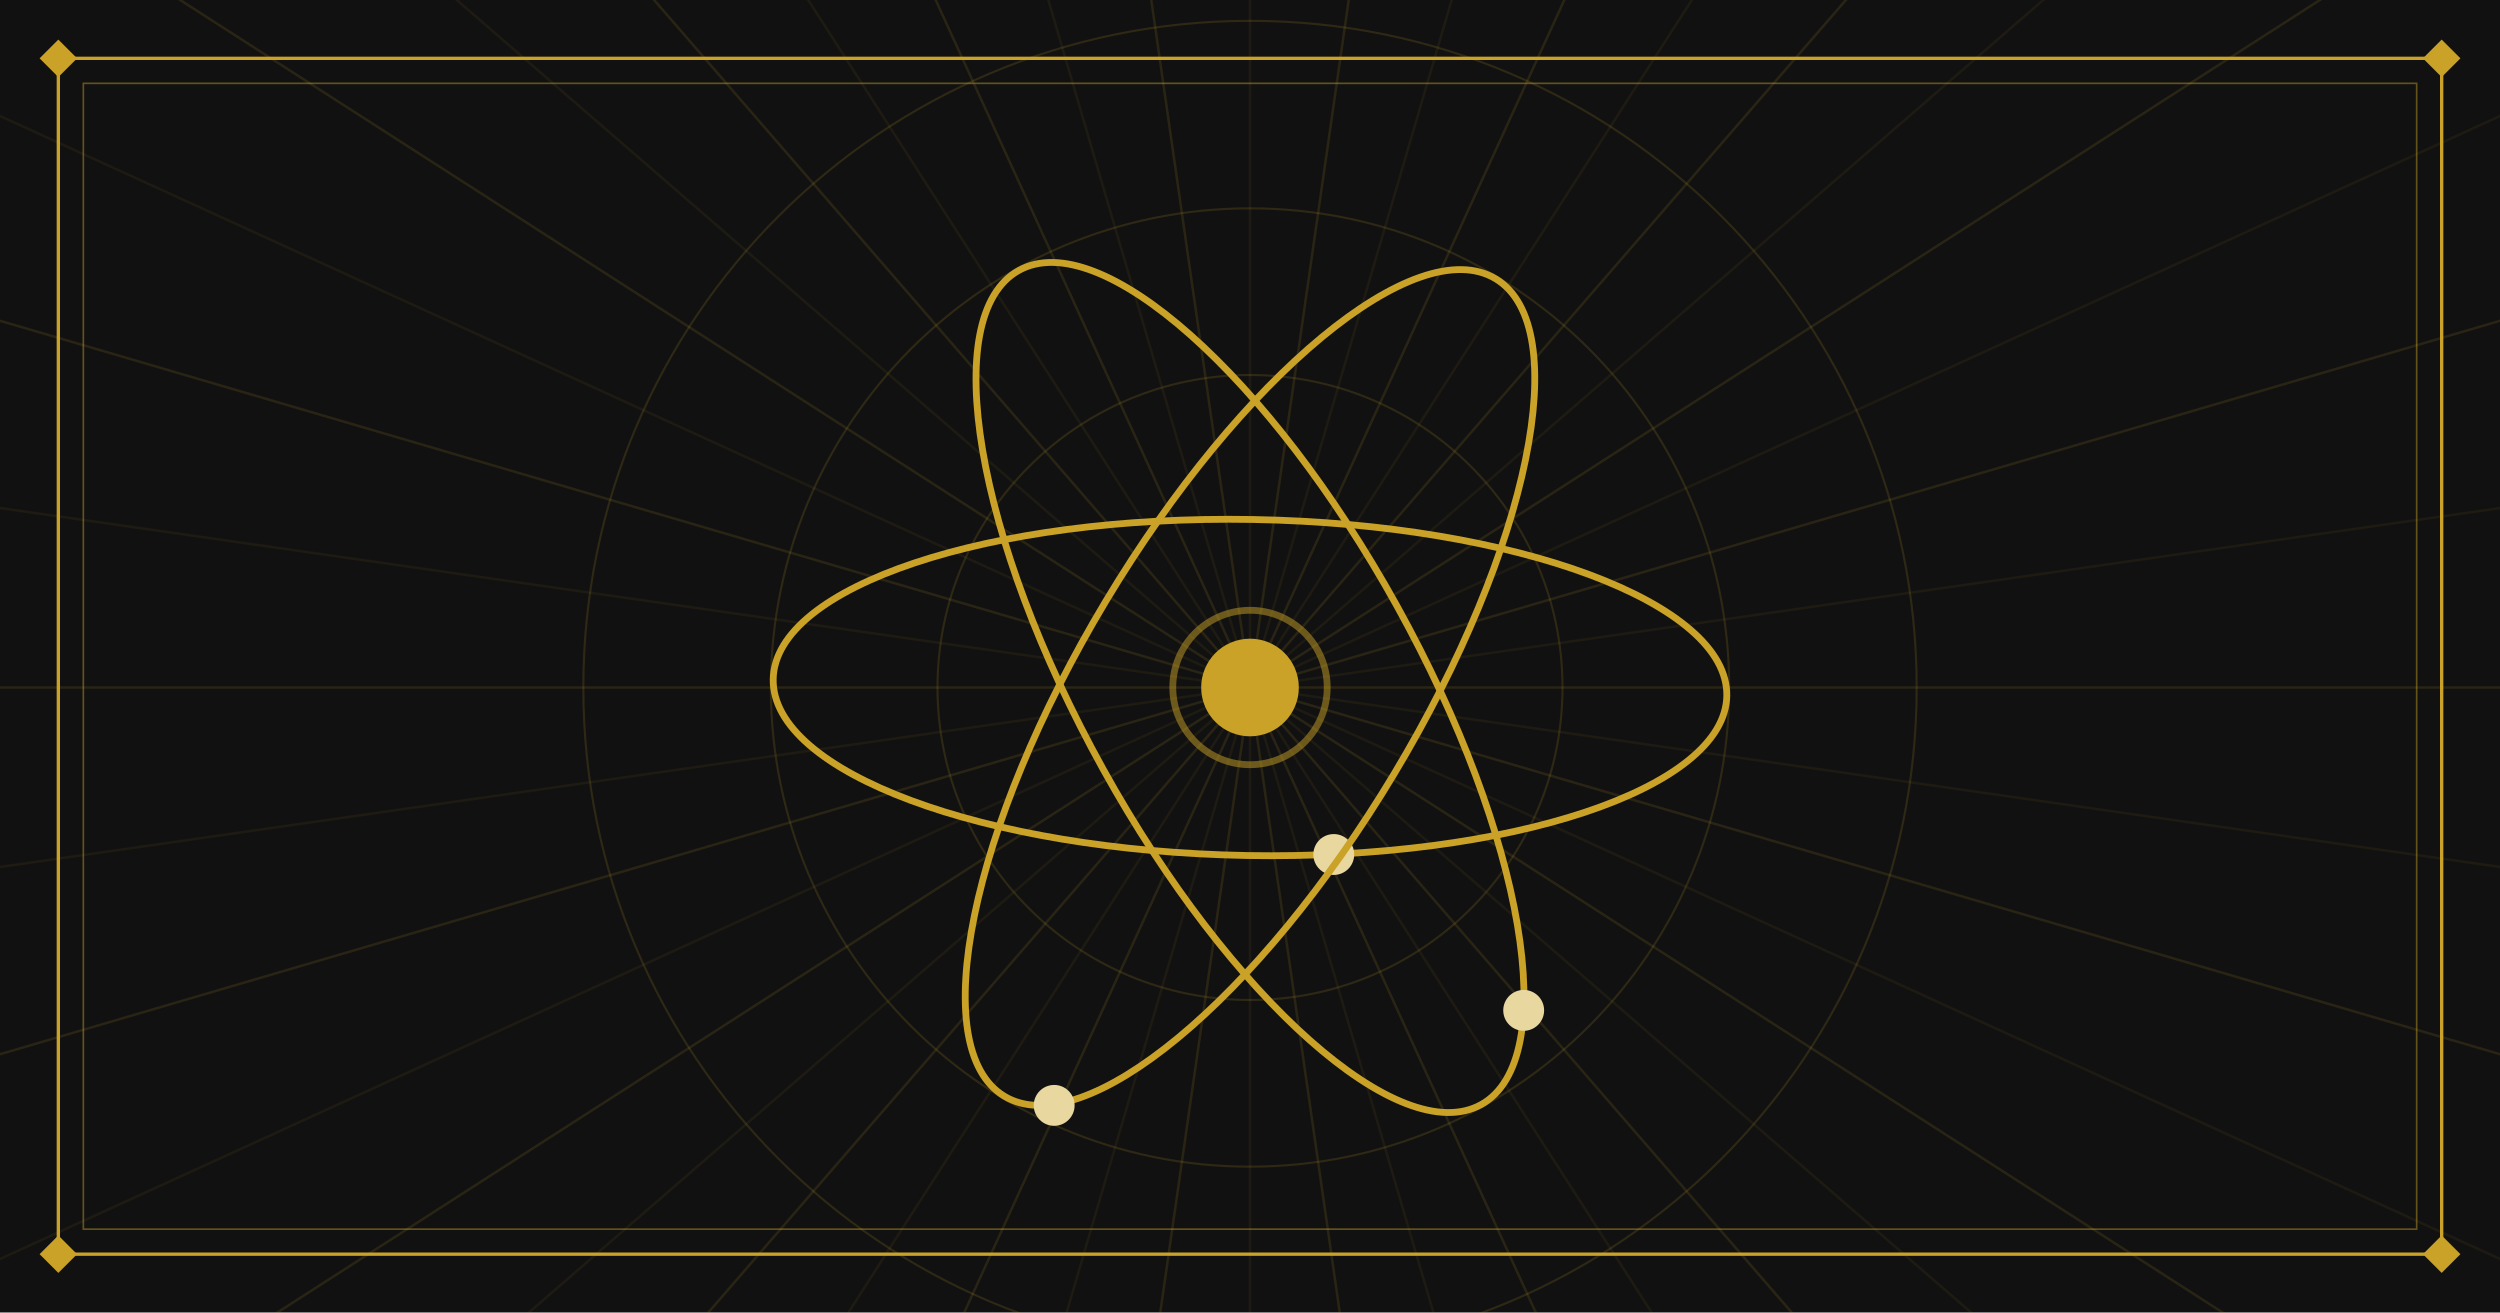
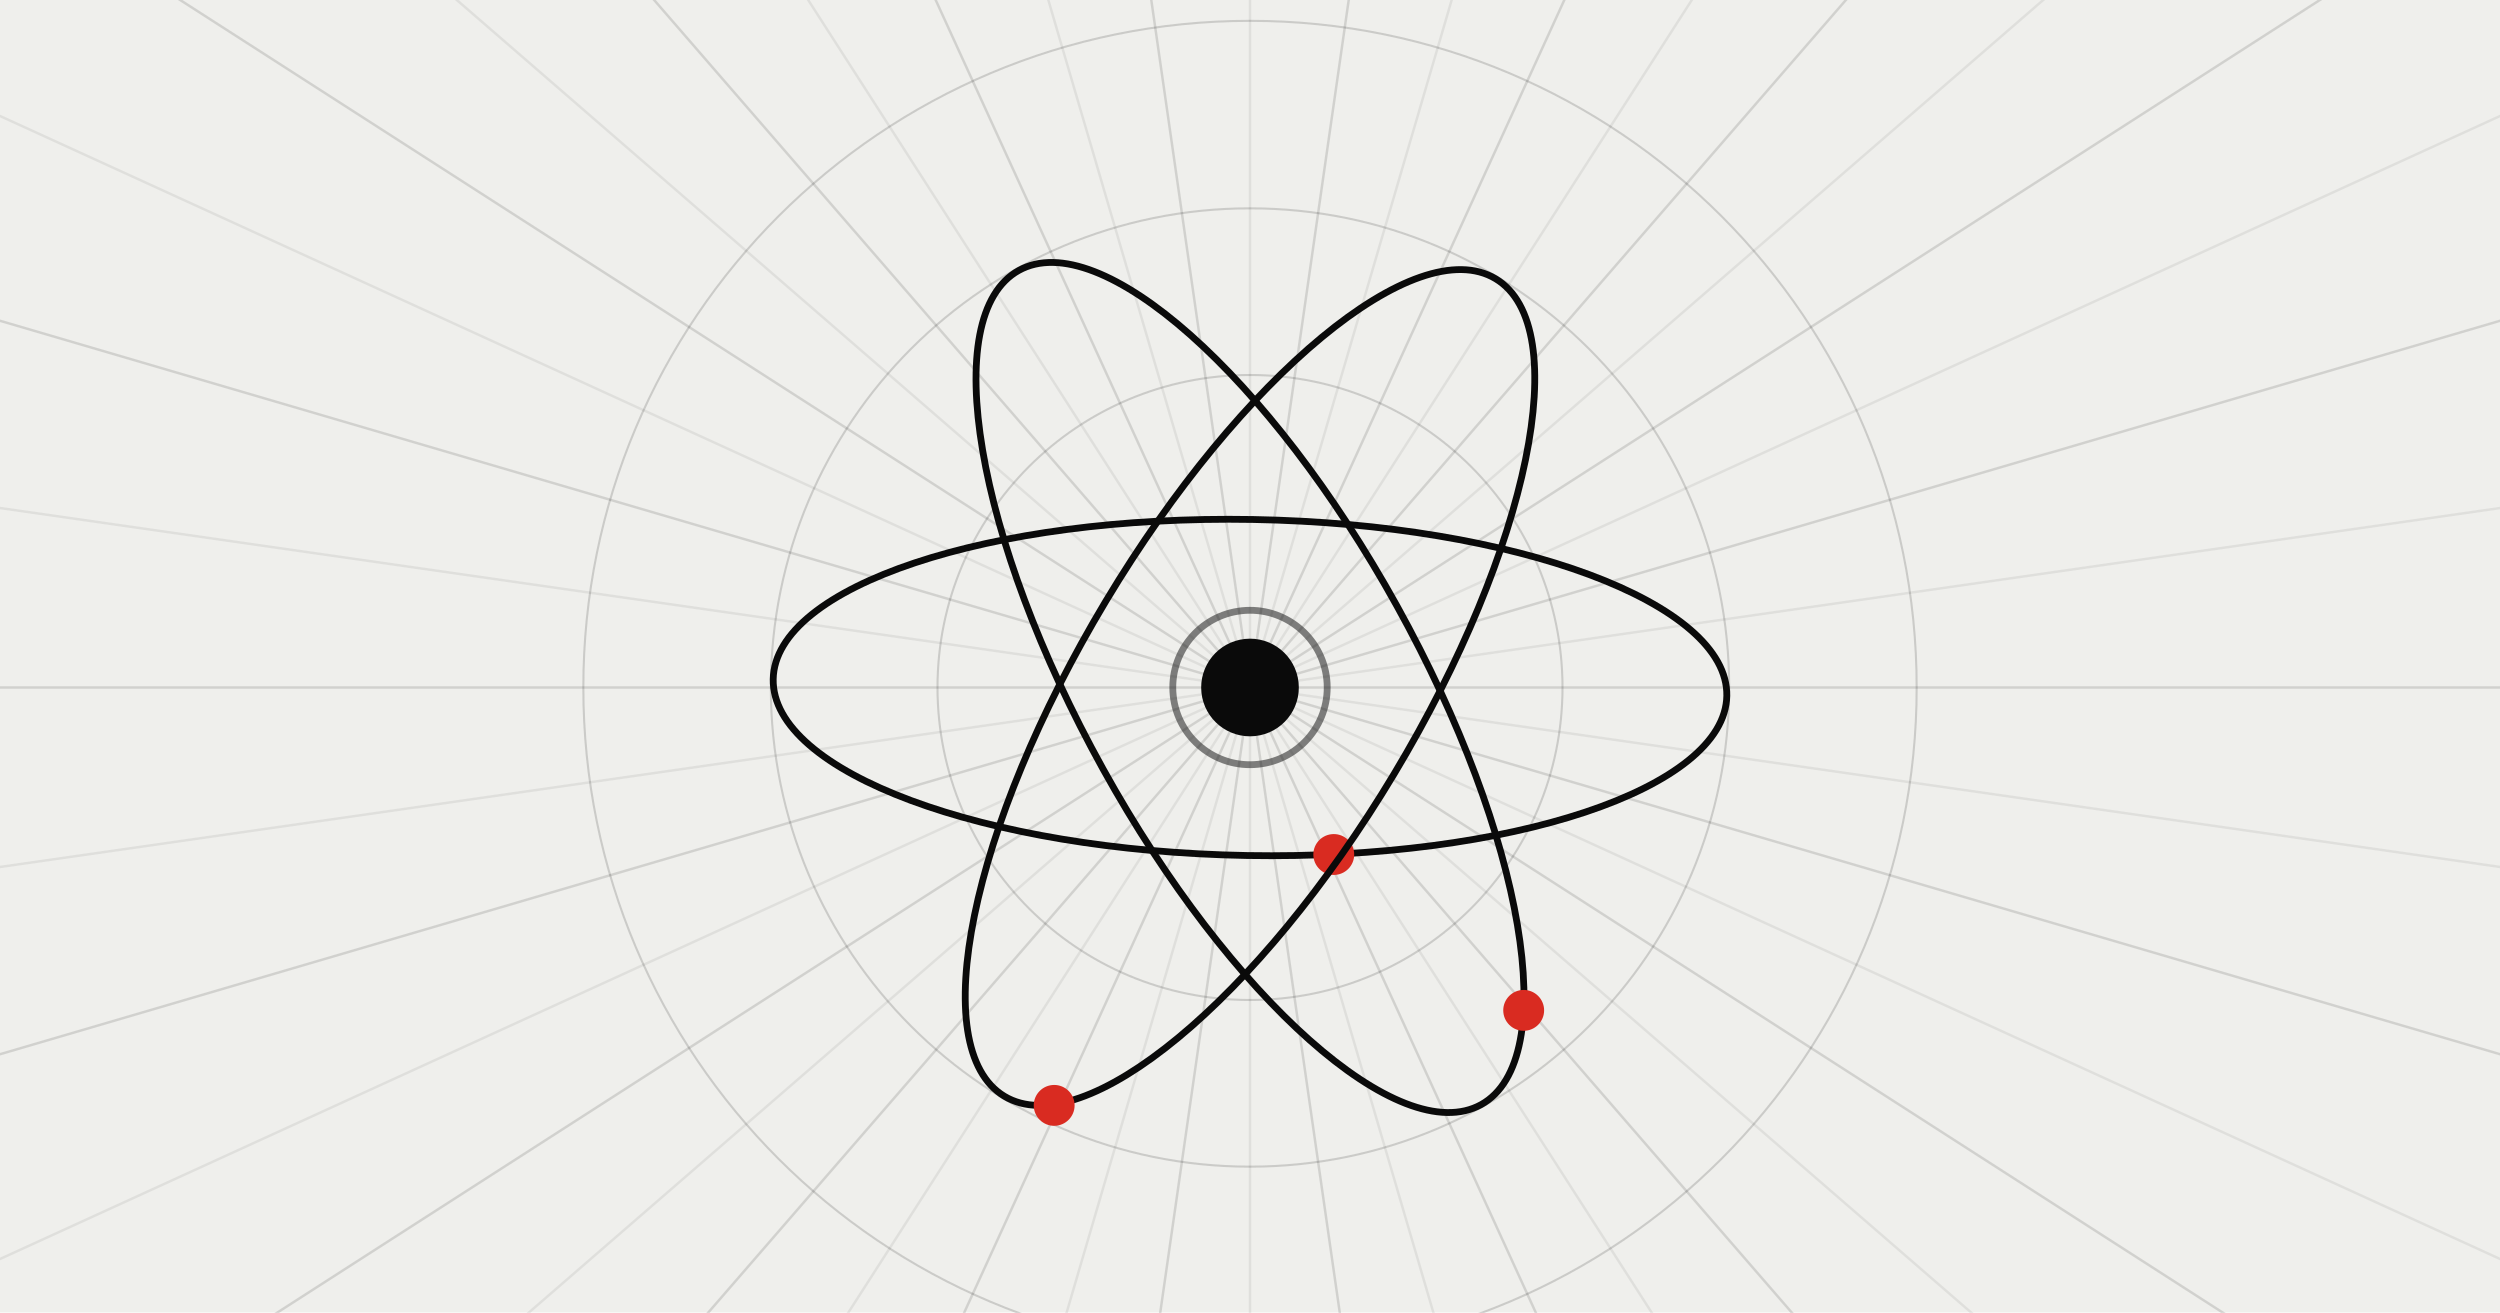
<svg xmlns="http://www.w3.org/2000/svg" viewBox="0 0 1200 630" width="1200" height="630">
-   <rect width="1200" height="630" fill="#111111" />
-   <line x1="600" y1="330" x2="2000" y2="330" stroke="#C9A227" stroke-opacity="0.13" stroke-width="1.2" />
-   <line x1="600" y1="330" x2="1986" y2="529" stroke="#C9A227" stroke-opacity="0.07" stroke-width="1.2" />
-   <line x1="600" y1="330" x2="1943" y2="724" stroke="#C9A227" stroke-opacity="0.13" stroke-width="1.2" />
-   <line x1="600" y1="330" x2="1873" y2="912" stroke="#C9A227" stroke-opacity="0.07" stroke-width="1.2" />
-   <line x1="600" y1="330" x2="1778" y2="1087" stroke="#C9A227" stroke-opacity="0.13" stroke-width="1.2" />
-   <line x1="600" y1="330" x2="1658" y2="1247" stroke="#C9A227" stroke-opacity="0.07" stroke-width="1.2" />
-   <line x1="600" y1="330" x2="1517" y2="1388" stroke="#C9A227" stroke-opacity="0.13" stroke-width="1.2" />
-   <line x1="600" y1="330" x2="1357" y2="1508" stroke="#C9A227" stroke-opacity="0.07" stroke-width="1.2" />
-   <line x1="600" y1="330" x2="1182" y2="1603" stroke="#C9A227" stroke-opacity="0.13" stroke-width="1.2" />
-   <line x1="600" y1="330" x2="994" y2="1673" stroke="#C9A227" stroke-opacity="0.07" stroke-width="1.2" />
-   <line x1="600" y1="330" x2="799" y2="1716" stroke="#C9A227" stroke-opacity="0.13" stroke-width="1.2" />
-   <line x1="600" y1="330" x2="600" y2="1730" stroke="#C9A227" stroke-opacity="0.07" stroke-width="1.2" />
-   <line x1="600" y1="330" x2="401" y2="1716" stroke="#C9A227" stroke-opacity="0.13" stroke-width="1.2" />
-   <line x1="600" y1="330" x2="206" y2="1673" stroke="#C9A227" stroke-opacity="0.07" stroke-width="1.2" />
-   <line x1="600" y1="330" x2="18" y2="1603" stroke="#C9A227" stroke-opacity="0.13" stroke-width="1.2" />
-   <line x1="600" y1="330" x2="-157" y2="1508" stroke="#C9A227" stroke-opacity="0.07" stroke-width="1.2" />
-   <line x1="600" y1="330" x2="-317" y2="1388" stroke="#C9A227" stroke-opacity="0.13" stroke-width="1.2" />
-   <line x1="600" y1="330" x2="-458" y2="1247" stroke="#C9A227" stroke-opacity="0.07" stroke-width="1.2" />
-   <line x1="600" y1="330" x2="-578" y2="1087" stroke="#C9A227" stroke-opacity="0.13" stroke-width="1.2" />
-   <line x1="600" y1="330" x2="-673" y2="912" stroke="#C9A227" stroke-opacity="0.07" stroke-width="1.2" />
-   <line x1="600" y1="330" x2="-743" y2="724" stroke="#C9A227" stroke-opacity="0.13" stroke-width="1.2" />
-   <line x1="600" y1="330" x2="-786" y2="529" stroke="#C9A227" stroke-opacity="0.07" stroke-width="1.2" />
-   <line x1="600" y1="330" x2="-800" y2="330" stroke="#C9A227" stroke-opacity="0.13" stroke-width="1.2" />
-   <line x1="600" y1="330" x2="-786" y2="131" stroke="#C9A227" stroke-opacity="0.07" stroke-width="1.2" />
-   <line x1="600" y1="330" x2="-743" y2="-64" stroke="#C9A227" stroke-opacity="0.13" stroke-width="1.2" />
-   <line x1="600" y1="330" x2="-673" y2="-252" stroke="#C9A227" stroke-opacity="0.07" stroke-width="1.2" />
-   <line x1="600" y1="330" x2="-578" y2="-427" stroke="#C9A227" stroke-opacity="0.13" stroke-width="1.2" />
-   <line x1="600" y1="330" x2="-458" y2="-587" stroke="#C9A227" stroke-opacity="0.07" stroke-width="1.2" />
-   <line x1="600" y1="330" x2="-317" y2="-728" stroke="#C9A227" stroke-opacity="0.13" stroke-width="1.2" />
-   <line x1="600" y1="330" x2="-157" y2="-848" stroke="#C9A227" stroke-opacity="0.07" stroke-width="1.2" />
-   <line x1="600" y1="330" x2="18" y2="-943" stroke="#C9A227" stroke-opacity="0.13" stroke-width="1.2" />
-   <line x1="600" y1="330" x2="206" y2="-1013" stroke="#C9A227" stroke-opacity="0.07" stroke-width="1.2" />
-   <line x1="600" y1="330" x2="401" y2="-1056" stroke="#C9A227" stroke-opacity="0.13" stroke-width="1.2" />
-   <line x1="600" y1="330" x2="600" y2="-1070" stroke="#C9A227" stroke-opacity="0.07" stroke-width="1.2" />
-   <line x1="600" y1="330" x2="799" y2="-1056" stroke="#C9A227" stroke-opacity="0.13" stroke-width="1.2" />
-   <line x1="600" y1="330" x2="994" y2="-1013" stroke="#C9A227" stroke-opacity="0.07" stroke-width="1.2" />
-   <line x1="600" y1="330" x2="1182" y2="-943" stroke="#C9A227" stroke-opacity="0.13" stroke-width="1.2" />
-   <line x1="600" y1="330" x2="1357" y2="-848" stroke="#C9A227" stroke-opacity="0.07" stroke-width="1.2" />
-   <line x1="600" y1="330" x2="1517" y2="-728" stroke="#C9A227" stroke-opacity="0.13" stroke-width="1.2" />
-   <line x1="600" y1="330" x2="1658" y2="-587" stroke="#C9A227" stroke-opacity="0.07" stroke-width="1.2" />
-   <line x1="600" y1="330" x2="1778" y2="-427" stroke="#C9A227" stroke-opacity="0.13" stroke-width="1.2" />
-   <line x1="600" y1="330" x2="1873" y2="-252" stroke="#C9A227" stroke-opacity="0.07" stroke-width="1.2" />
-   <line x1="600" y1="330" x2="1943" y2="-64" stroke="#C9A227" stroke-opacity="0.13" stroke-width="1.2" />
-   <line x1="600" y1="330" x2="1986" y2="131" stroke="#C9A227" stroke-opacity="0.07" stroke-width="1.2" />
-   <circle cx="600" cy="330" r="150" fill="none" stroke="#C9A227" stroke-opacity="0.16" stroke-width="1" />
-   <circle cx="600" cy="330" r="230" fill="none" stroke="#C9A227" stroke-opacity="0.16" stroke-width="1" />
-   <circle cx="600" cy="330" r="320" fill="none" stroke="#C9A227" stroke-opacity="0.16" stroke-width="1" />
-   <rect x="28" y="28" width="1144" height="574" fill="none" stroke="#C9A227" stroke-width="1.6" />
-   <rect x="40" y="40" width="1120" height="550" fill="none" stroke="#C9A227" stroke-opacity="0.45" stroke-width="0.8" />
-   <path d="M28 19 L37 28 L28 37 L19 28 Z" fill="#C9A227" />
-   <path d="M1172 19 L1181 28 L1172 37 L1163 28 Z" fill="#C9A227" />
-   <path d="M28 593 L37 602 L28 611 L19 602 Z" fill="#C9A227" />
-   <path d="M1172 593 L1181 602 L1172 611 L1163 602 Z" fill="#C9A227" />
-   <g transform="translate(600 330) rotate(-6) scale(1.09)" fill="none" stroke="#C9A227" stroke-width="3" stroke-linecap="round" stroke-linejoin="round">
-     <circle r="20" fill="#C9A227" />
+   <rect width="1200" height="630" fill="#EFEFEC" />
+   <line x1="600" y1="330" x2="2000" y2="330" stroke="#0A0A0A" stroke-opacity="0.13" stroke-width="1.2" />
+   <line x1="600" y1="330" x2="1986" y2="529" stroke="#0A0A0A" stroke-opacity="0.07" stroke-width="1.2" />
+   <line x1="600" y1="330" x2="1943" y2="724" stroke="#0A0A0A" stroke-opacity="0.13" stroke-width="1.2" />
+   <line x1="600" y1="330" x2="1873" y2="912" stroke="#0A0A0A" stroke-opacity="0.07" stroke-width="1.2" />
+   <line x1="600" y1="330" x2="1778" y2="1087" stroke="#0A0A0A" stroke-opacity="0.13" stroke-width="1.2" />
+   <line x1="600" y1="330" x2="1658" y2="1247" stroke="#0A0A0A" stroke-opacity="0.07" stroke-width="1.2" />
+   <line x1="600" y1="330" x2="1517" y2="1388" stroke="#0A0A0A" stroke-opacity="0.13" stroke-width="1.2" />
+   <line x1="600" y1="330" x2="1357" y2="1508" stroke="#0A0A0A" stroke-opacity="0.07" stroke-width="1.2" />
+   <line x1="600" y1="330" x2="1182" y2="1603" stroke="#0A0A0A" stroke-opacity="0.13" stroke-width="1.2" />
+   <line x1="600" y1="330" x2="994" y2="1673" stroke="#0A0A0A" stroke-opacity="0.07" stroke-width="1.2" />
+   <line x1="600" y1="330" x2="799" y2="1716" stroke="#0A0A0A" stroke-opacity="0.13" stroke-width="1.2" />
+   <line x1="600" y1="330" x2="600" y2="1730" stroke="#0A0A0A" stroke-opacity="0.07" stroke-width="1.2" />
+   <line x1="600" y1="330" x2="401" y2="1716" stroke="#0A0A0A" stroke-opacity="0.13" stroke-width="1.2" />
+   <line x1="600" y1="330" x2="206" y2="1673" stroke="#0A0A0A" stroke-opacity="0.07" stroke-width="1.2" />
+   <line x1="600" y1="330" x2="18" y2="1603" stroke="#0A0A0A" stroke-opacity="0.13" stroke-width="1.2" />
+   <line x1="600" y1="330" x2="-157" y2="1508" stroke="#0A0A0A" stroke-opacity="0.07" stroke-width="1.2" />
+   <line x1="600" y1="330" x2="-317" y2="1388" stroke="#0A0A0A" stroke-opacity="0.13" stroke-width="1.2" />
+   <line x1="600" y1="330" x2="-458" y2="1247" stroke="#0A0A0A" stroke-opacity="0.07" stroke-width="1.2" />
+   <line x1="600" y1="330" x2="-578" y2="1087" stroke="#0A0A0A" stroke-opacity="0.13" stroke-width="1.2" />
+   <line x1="600" y1="330" x2="-673" y2="912" stroke="#0A0A0A" stroke-opacity="0.07" stroke-width="1.2" />
+   <line x1="600" y1="330" x2="-743" y2="724" stroke="#0A0A0A" stroke-opacity="0.13" stroke-width="1.2" />
+   <line x1="600" y1="330" x2="-786" y2="529" stroke="#0A0A0A" stroke-opacity="0.07" stroke-width="1.2" />
+   <line x1="600" y1="330" x2="-800" y2="330" stroke="#0A0A0A" stroke-opacity="0.13" stroke-width="1.2" />
+   <line x1="600" y1="330" x2="-786" y2="131" stroke="#0A0A0A" stroke-opacity="0.07" stroke-width="1.2" />
+   <line x1="600" y1="330" x2="-743" y2="-64" stroke="#0A0A0A" stroke-opacity="0.13" stroke-width="1.2" />
+   <line x1="600" y1="330" x2="-673" y2="-252" stroke="#0A0A0A" stroke-opacity="0.07" stroke-width="1.2" />
+   <line x1="600" y1="330" x2="-578" y2="-427" stroke="#0A0A0A" stroke-opacity="0.13" stroke-width="1.2" />
+   <line x1="600" y1="330" x2="-458" y2="-587" stroke="#0A0A0A" stroke-opacity="0.07" stroke-width="1.2" />
+   <line x1="600" y1="330" x2="-317" y2="-728" stroke="#0A0A0A" stroke-opacity="0.13" stroke-width="1.2" />
+   <line x1="600" y1="330" x2="-157" y2="-848" stroke="#0A0A0A" stroke-opacity="0.07" stroke-width="1.2" />
+   <line x1="600" y1="330" x2="18" y2="-943" stroke="#0A0A0A" stroke-opacity="0.13" stroke-width="1.2" />
+   <line x1="600" y1="330" x2="206" y2="-1013" stroke="#0A0A0A" stroke-opacity="0.07" stroke-width="1.2" />
+   <line x1="600" y1="330" x2="401" y2="-1056" stroke="#0A0A0A" stroke-opacity="0.13" stroke-width="1.2" />
+   <line x1="600" y1="330" x2="600" y2="-1070" stroke="#0A0A0A" stroke-opacity="0.07" stroke-width="1.2" />
+   <line x1="600" y1="330" x2="799" y2="-1056" stroke="#0A0A0A" stroke-opacity="0.13" stroke-width="1.2" />
+   <line x1="600" y1="330" x2="994" y2="-1013" stroke="#0A0A0A" stroke-opacity="0.07" stroke-width="1.2" />
+   <line x1="600" y1="330" x2="1182" y2="-943" stroke="#0A0A0A" stroke-opacity="0.13" stroke-width="1.2" />
+   <line x1="600" y1="330" x2="1357" y2="-848" stroke="#0A0A0A" stroke-opacity="0.07" stroke-width="1.2" />
+   <line x1="600" y1="330" x2="1517" y2="-728" stroke="#0A0A0A" stroke-opacity="0.13" stroke-width="1.2" />
+   <line x1="600" y1="330" x2="1658" y2="-587" stroke="#0A0A0A" stroke-opacity="0.07" stroke-width="1.2" />
+   <line x1="600" y1="330" x2="1778" y2="-427" stroke="#0A0A0A" stroke-opacity="0.13" stroke-width="1.2" />
+   <line x1="600" y1="330" x2="1873" y2="-252" stroke="#0A0A0A" stroke-opacity="0.07" stroke-width="1.2" />
+   <line x1="600" y1="330" x2="1943" y2="-64" stroke="#0A0A0A" stroke-opacity="0.13" stroke-width="1.2" />
+   <line x1="600" y1="330" x2="1986" y2="131" stroke="#0A0A0A" stroke-opacity="0.07" stroke-width="1.2" />
+   <circle cx="600" cy="330" r="150" fill="none" stroke="#0A0A0A" stroke-opacity="0.16" stroke-width="1" />
+   <circle cx="600" cy="330" r="230" fill="none" stroke="#0A0A0A" stroke-opacity="0.16" stroke-width="1" />
+   <circle cx="600" cy="330" r="320" fill="none" stroke="#0A0A0A" stroke-opacity="0.16" stroke-width="1" />
+   <g transform="translate(600 330) rotate(-6) scale(1.09)" fill="none" stroke="#0A0A0A" stroke-width="3" stroke-linecap="round" stroke-linejoin="round">
+     <circle r="20" fill="#0A0A0A" />
    <circle r="34" stroke-opacity="0.5" />
    <ellipse rx="210" ry="74" transform="rotate(7)" />
-     <circle cx="29" cy="77" r="9" fill="#E9D7A0" stroke="none" />
+     <circle cx="29" cy="77" r="9" fill="#D92B21" stroke="none" />
    <ellipse rx="210" ry="74" transform="rotate(67)" />
-     <circle cx="105" cy="154" r="9" fill="#E9D7A0" stroke="none" />
+     <circle cx="105" cy="154" r="9" fill="#D92B21" stroke="none" />
    <ellipse rx="210" ry="74" transform="rotate(127)" />
-     <circle cx="-105" cy="174" r="9" fill="#E9D7A0" stroke="none" />
+     <circle cx="-105" cy="174" r="9" fill="#D92B21" stroke="none" />
  </g>
</svg>
